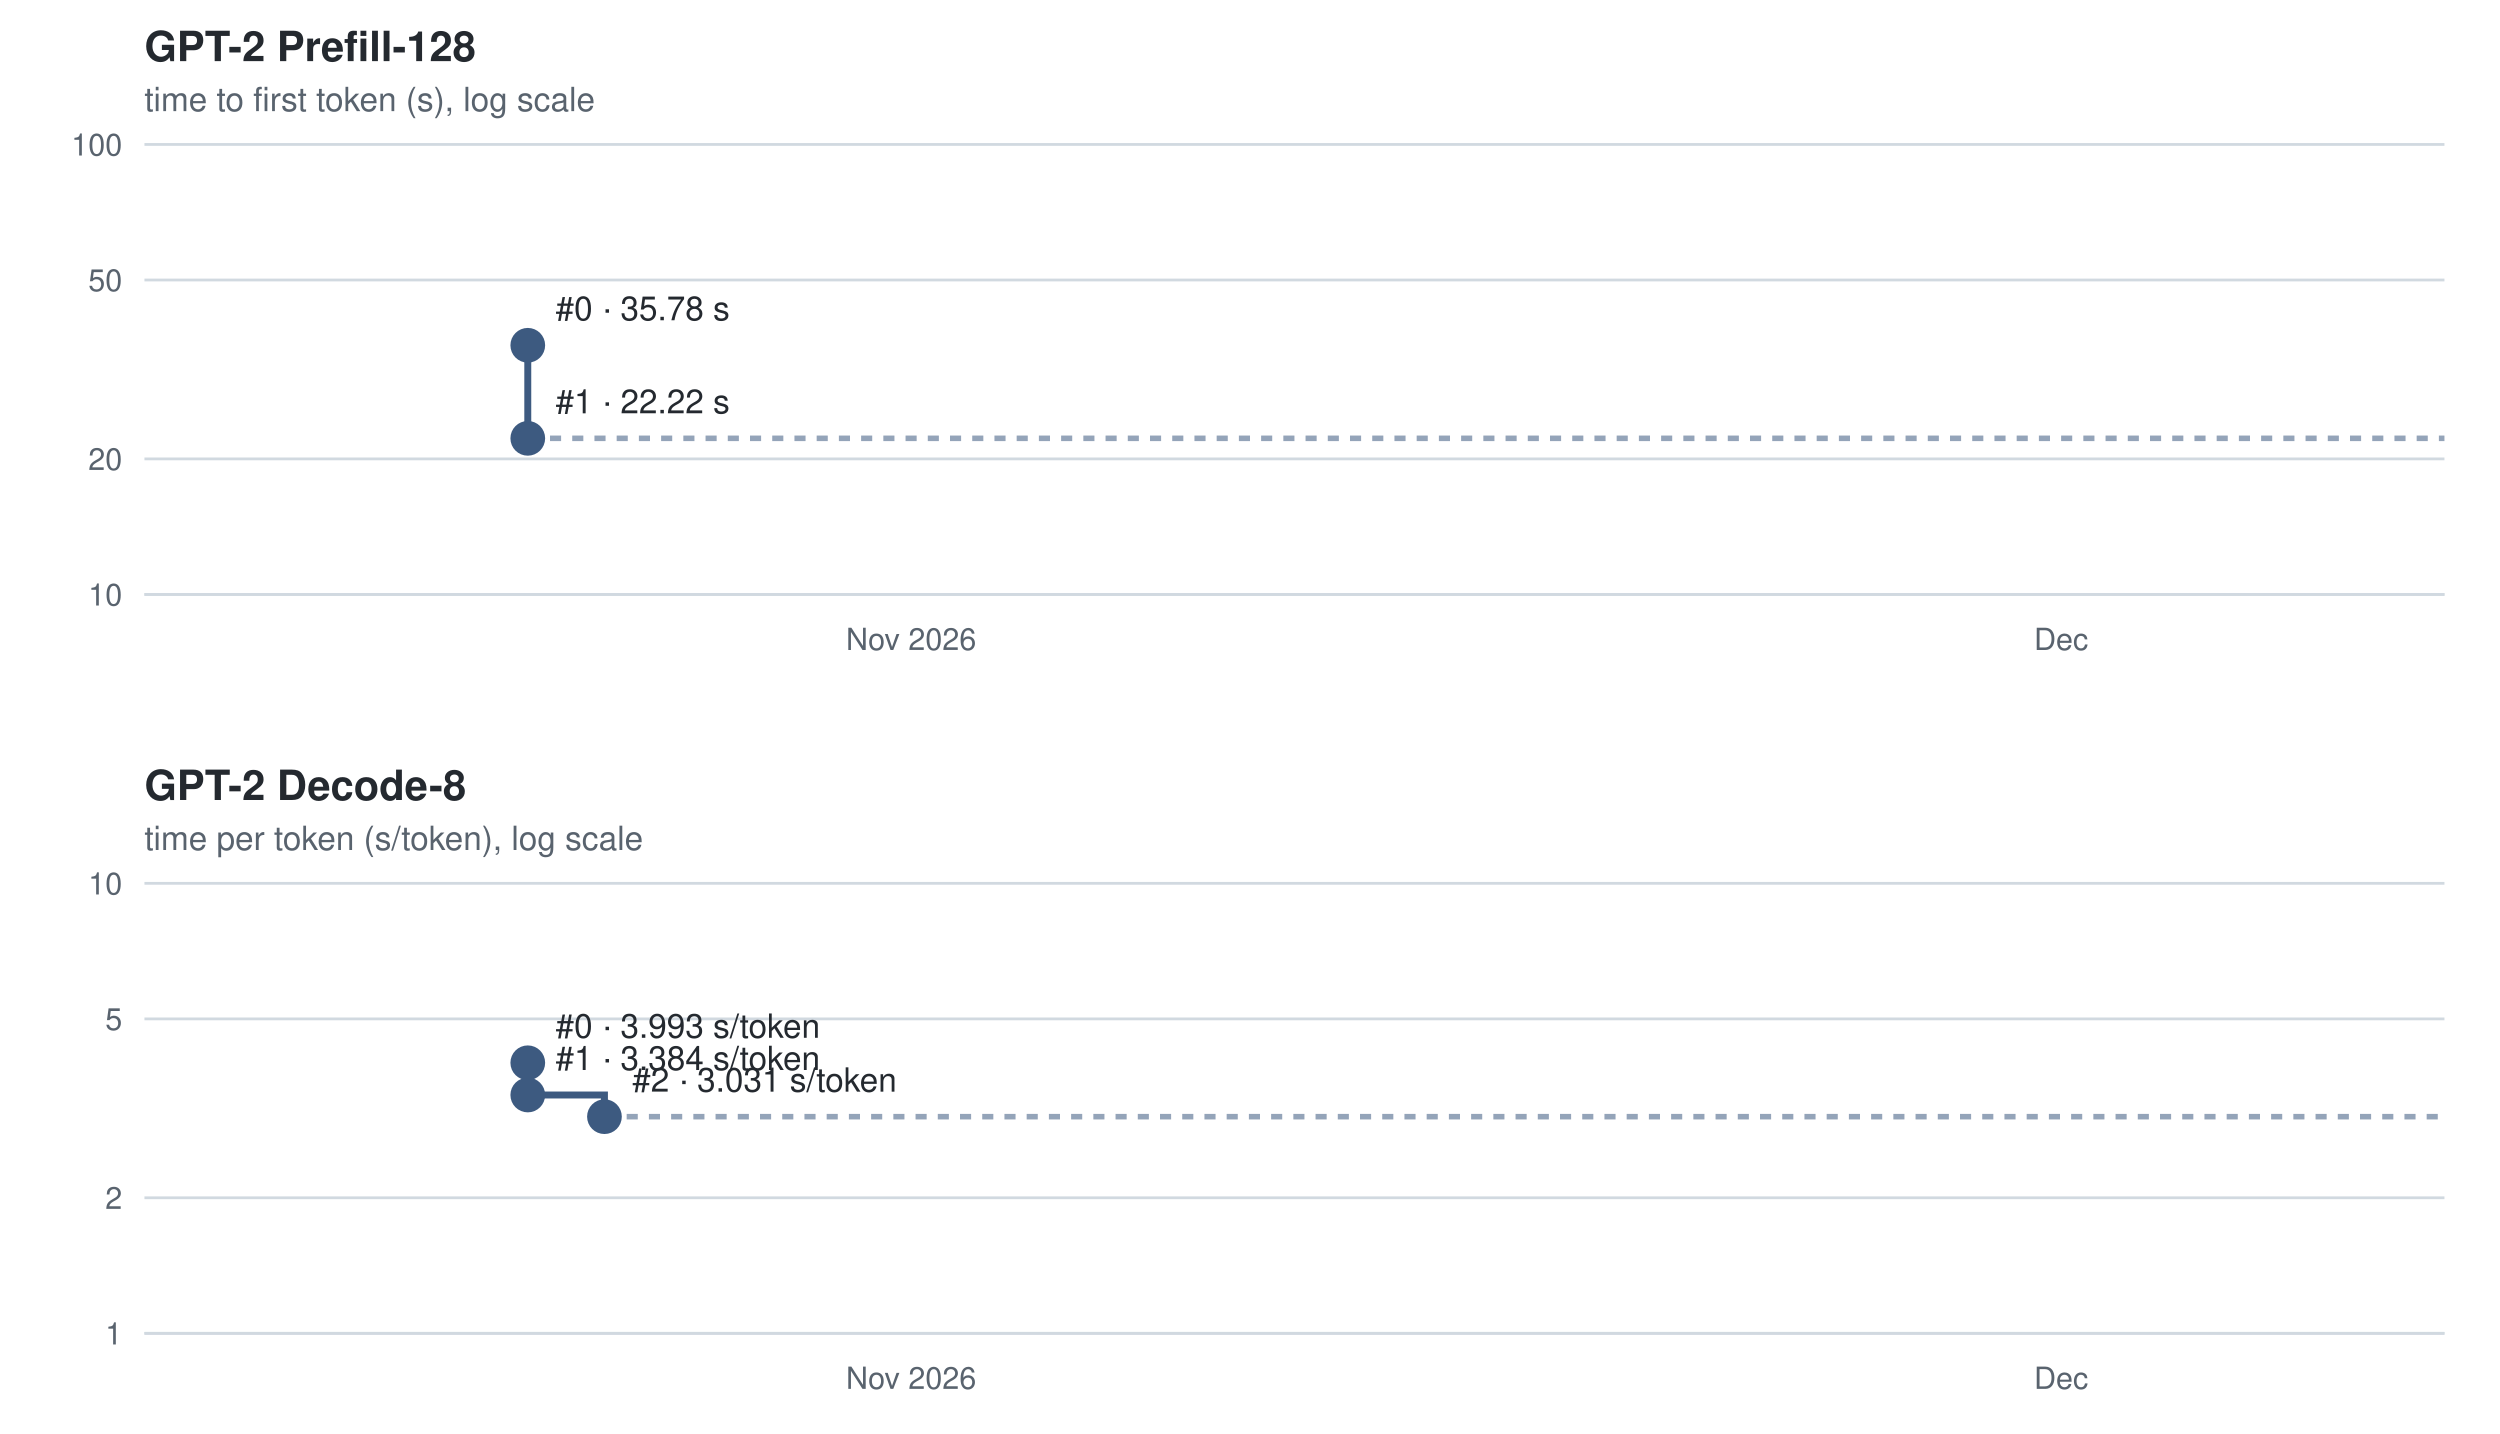
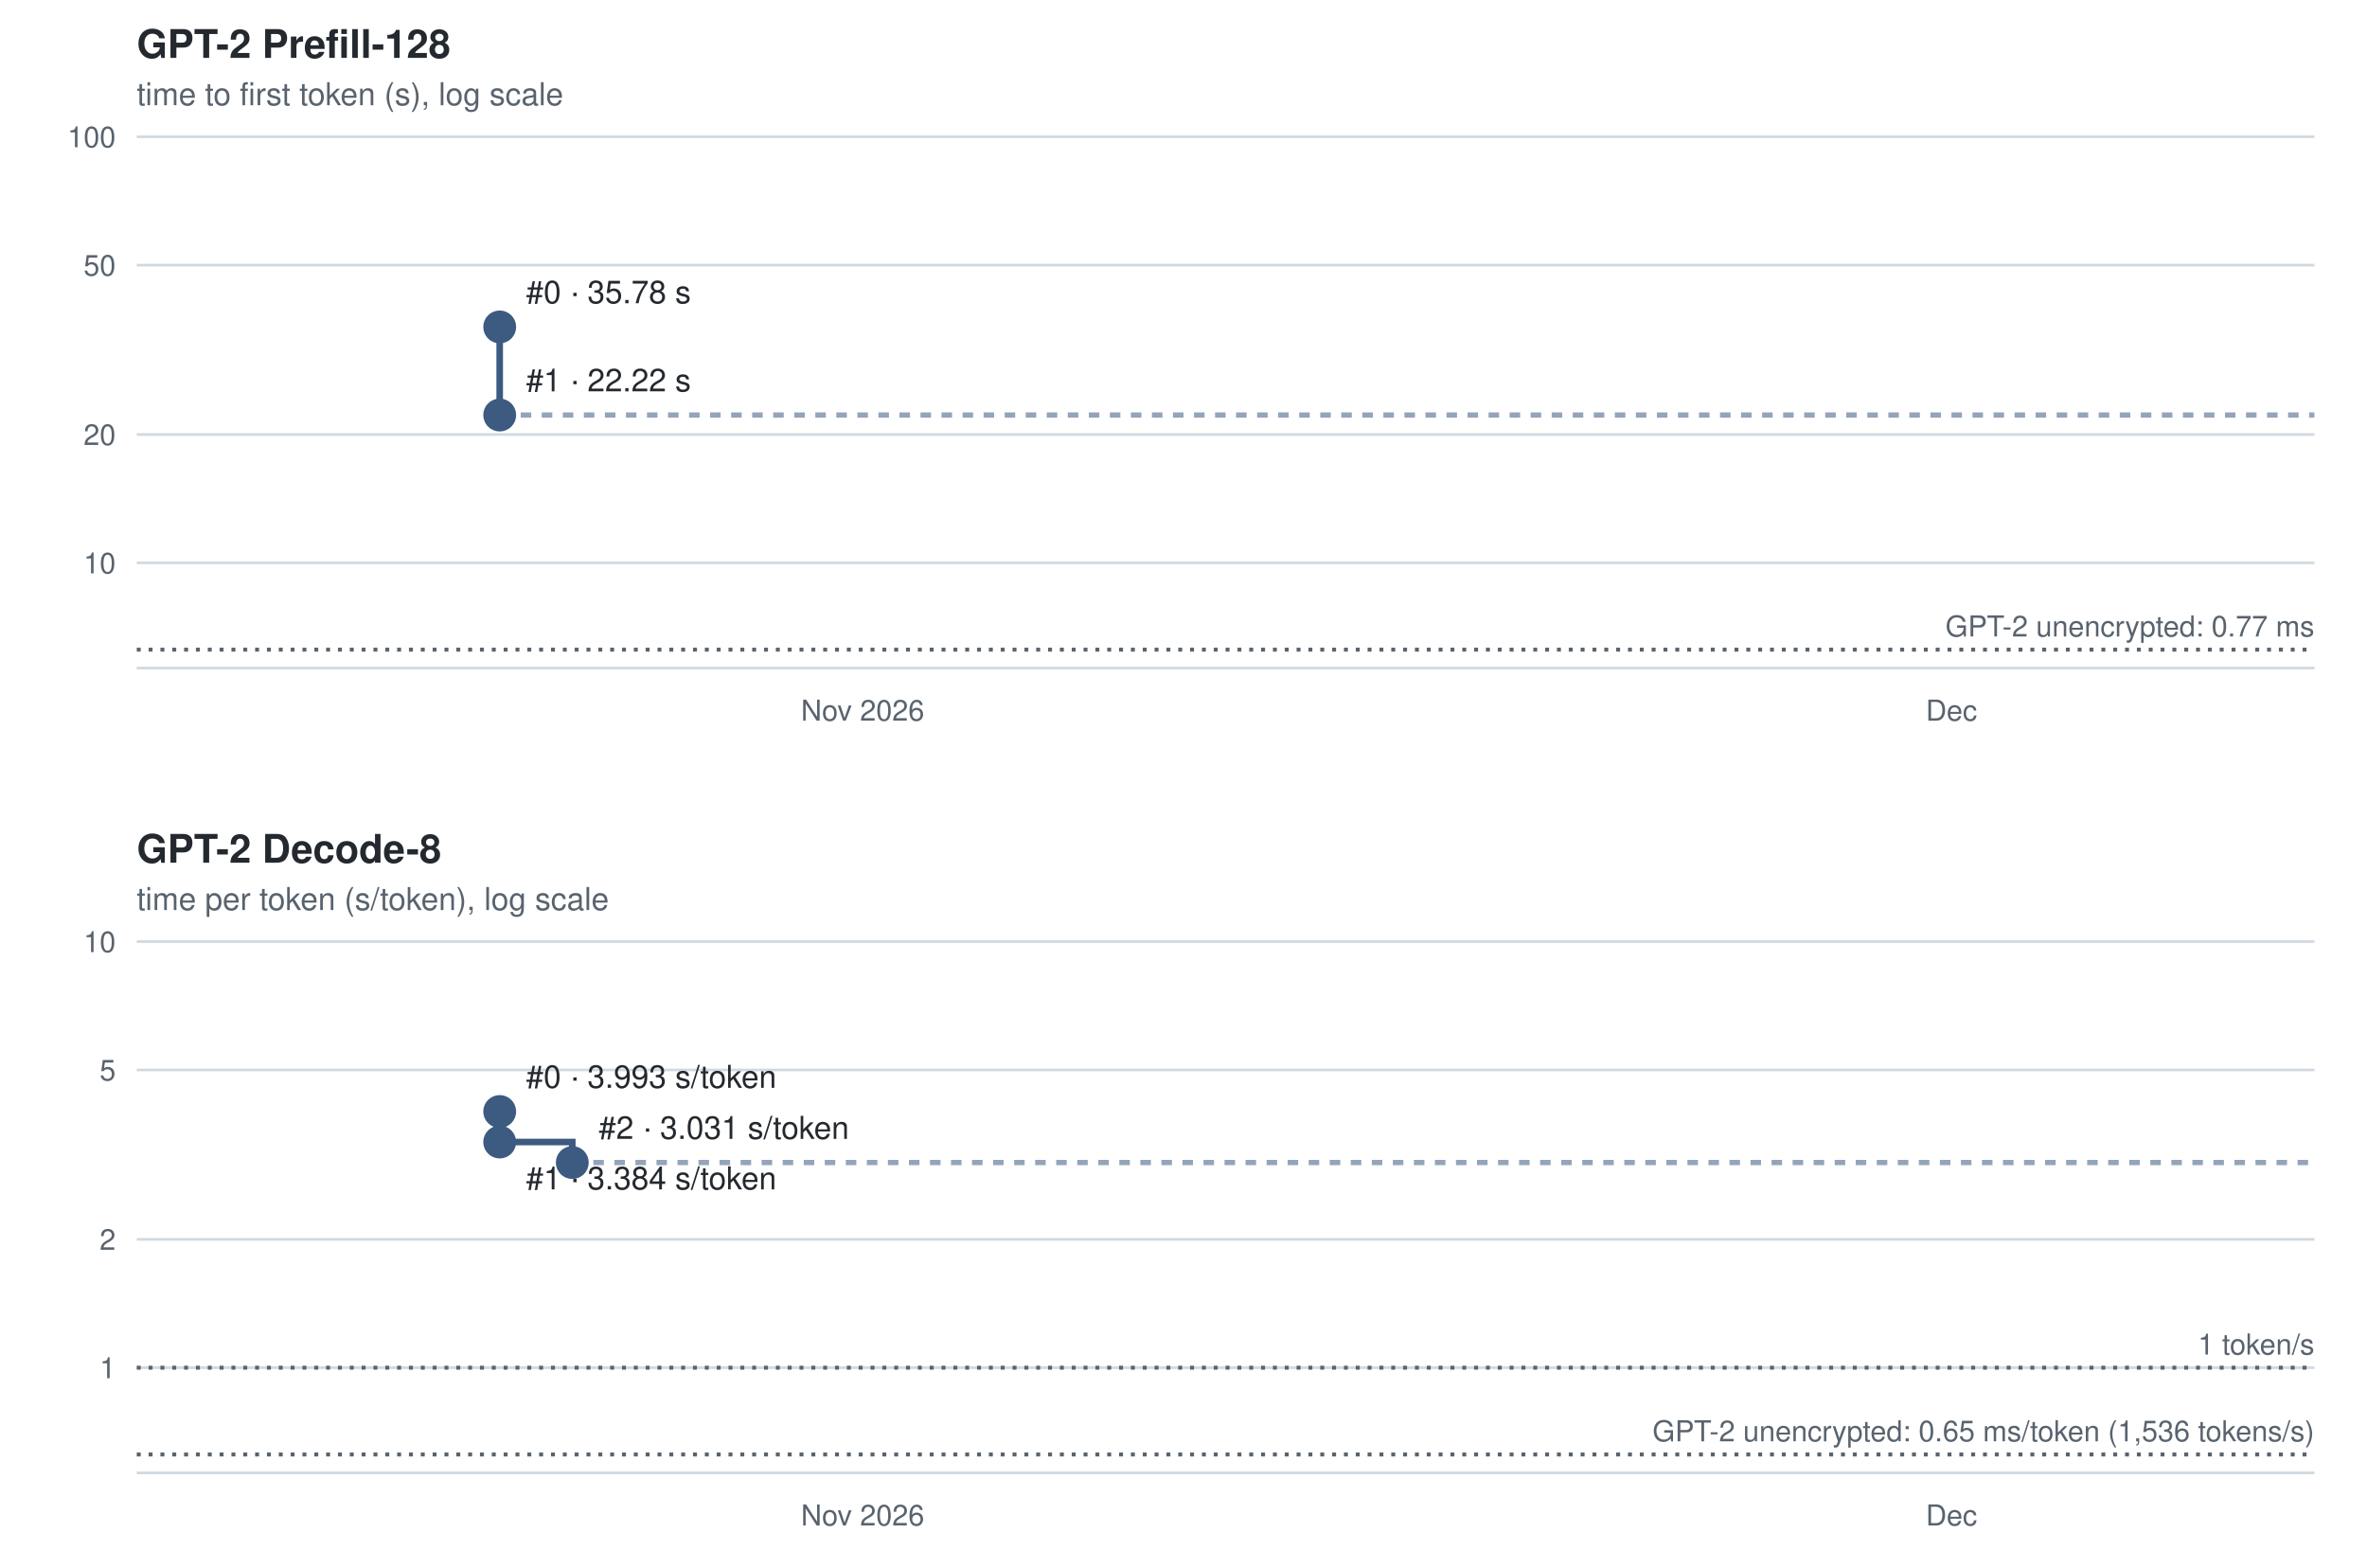
- <svg xmlns="http://www.w3.org/2000/svg" viewBox="0 0 900 516" width="900" height="516" font-family="-apple-system,BlinkMacSystemFont,'Segoe UI',Helvetica,Arial,sans-serif" role="img" aria-label="Record progression of both tracks">
+ <svg xmlns="http://www.w3.org/2000/svg" viewBox="0 0 900 596" width="900" height="596" font-family="-apple-system,BlinkMacSystemFont,'Segoe UI',Helvetica,Arial,sans-serif" role="img" aria-label="Record progression of both tracks">
  <text fill="#24292f" x="52" y="22" font-size="15" font-weight="600">GPT-2 Prefill-128</text>
  <text fill="#59636e" x="52" y="40" font-size="12">time to first token (s), log scale</text>
  <line stroke="#d1d9e0" stroke-width="1" x1="52" x2="880" y1="214.0" y2="214.0" />
  <text fill="#59636e" x="44" y="218.0" font-size="11" text-anchor="end">10</text>
  <line stroke="#d1d9e0" stroke-width="1" x1="52" x2="880" y1="165.2" y2="165.2" />
  <text fill="#59636e" x="44" y="169.2" font-size="11" text-anchor="end">20</text>
  <line stroke="#d1d9e0" stroke-width="1" x1="52" x2="880" y1="100.8" y2="100.8" />
  <text fill="#59636e" x="44" y="104.8" font-size="11" text-anchor="end">50</text>
  <line stroke="#d1d9e0" stroke-width="1" x1="52" x2="880" y1="52.0" y2="52.0" />
  <text fill="#59636e" x="44" y="56.0" font-size="11" text-anchor="end">100</text>
-   <text fill="#59636e" x="328.0" y="234" font-size="11" text-anchor="middle">Nov 2026</text>
-   <text fill="#59636e" x="742.0" y="234" font-size="11" text-anchor="middle">Dec</text>
-   <line stroke="#d1d9e0" stroke-width="1" x1="52" x2="880" y1="214" y2="214" />
+   <text fill="#59636e" x="328.0" y="274" font-size="11" text-anchor="middle">Nov 2026</text>
+   <text fill="#59636e" x="742.0" y="274" font-size="11" text-anchor="middle">Dec</text>
+   <line stroke="#d1d9e0" stroke-width="1" x1="52" x2="880" y1="254" y2="254" />
+   <line stroke="#59636e" stroke-width="1.5" stroke-dasharray="1.5 3" x1="52" x2="880" y1="247.0" y2="247.0" />
+   <text fill="#59636e" x="880" y="242.0" font-size="11" text-anchor="end">GPT-2 unencrypted: 0.77 ms</text>
  <path fill="none" stroke="#3d5a80" stroke-width="2.5" d="M190.0,124.3H190.0V157.8" />
  <path fill="none" stroke="#3d5a80" stroke-width="2" stroke-dasharray="4 4" opacity="0.55" d="M190.0,157.8H880" />
  <circle fill="#3d5a80" stroke="#3d5a80" stroke-width="2.5" cx="190.0" cy="124.3" r="5" tabindex="0" data-tip="{&quot;title&quot;: &quot;#0 Perseus (FIDESlib)&quot;, &quot;value&quot;: &quot;35.78 s&quot;, &quot;date&quot;: &quot;2026-10-22&quot;}" />
  <text fill="#24292f" x="200.0" y="115.3" font-size="12">#0 · 35.78 s</text>
  <circle fill="#3d5a80" stroke="#3d5a80" stroke-width="2.5" cx="190.0" cy="157.8" r="5" tabindex="0" data-tip="{&quot;title&quot;: &quot;#1 Perseus on perseus-core&quot;, &quot;value&quot;: &quot;22.22 s&quot;, &quot;date&quot;: &quot;2026-10-22&quot;}" />
  <text fill="#24292f" x="200.0" y="148.8" font-size="12">#1 · 22.22 s</text>
-   <text fill="#24292f" x="52" y="288" font-size="15" font-weight="600">GPT-2 Decode-8</text>
-   <text fill="#59636e" x="52" y="306" font-size="12">time per token (s/token), log scale</text>
-   <line stroke="#d1d9e0" stroke-width="1" x1="52" x2="880" y1="480.0" y2="480.0" />
-   <text fill="#59636e" x="44" y="484.0" font-size="11" text-anchor="end">1</text>
-   <line stroke="#d1d9e0" stroke-width="1" x1="52" x2="880" y1="431.2" y2="431.2" />
-   <text fill="#59636e" x="44" y="435.2" font-size="11" text-anchor="end">2</text>
-   <line stroke="#d1d9e0" stroke-width="1" x1="52" x2="880" y1="366.8" y2="366.8" />
-   <text fill="#59636e" x="44" y="370.8" font-size="11" text-anchor="end">5</text>
-   <line stroke="#d1d9e0" stroke-width="1" x1="52" x2="880" y1="318.0" y2="318.0" />
-   <text fill="#59636e" x="44" y="322.0" font-size="11" text-anchor="end">10</text>
-   <text fill="#59636e" x="328.0" y="500" font-size="11" text-anchor="middle">Nov 2026</text>
-   <text fill="#59636e" x="742.0" y="500" font-size="11" text-anchor="middle">Dec</text>
-   <line stroke="#d1d9e0" stroke-width="1" x1="52" x2="880" y1="480" y2="480" />
-   <path fill="none" stroke="#3d5a80" stroke-width="2.5" d="M190.0,382.6H190.0V394.2H217.6V402.0" />
-   <path fill="none" stroke="#3d5a80" stroke-width="2" stroke-dasharray="4 4" opacity="0.55" d="M217.6,402.0H880" />
-   <circle fill="#3d5a80" stroke="#3d5a80" stroke-width="2.5" cx="190.0" cy="382.6" r="5" tabindex="0" data-tip="{&quot;title&quot;: &quot;#0 Perseus (FIDESlib)&quot;, &quot;value&quot;: &quot;3.993 s/token&quot;, &quot;date&quot;: &quot;2026-10-22&quot;}" />
-   <text fill="#24292f" x="200.0" y="373.6" font-size="12">#0 · 3.993 s/token</text>
-   <circle fill="#3d5a80" stroke="#3d5a80" stroke-width="2.5" cx="190.0" cy="394.2" r="5" tabindex="0" data-tip="{&quot;title&quot;: &quot;#1 Perseus on perseus-core&quot;, &quot;value&quot;: &quot;3.384 s/token&quot;, &quot;date&quot;: &quot;2026-10-22&quot;}" />
-   <text fill="#24292f" x="200.0" y="385.2" font-size="12">#1 · 3.384 s/token</text>
-   <circle fill="#3d5a80" stroke="#3d5a80" stroke-width="2.5" cx="217.6" cy="402.0" r="5" tabindex="0" data-tip="{&quot;title&quot;: &quot;#2 FusedUnits&quot;, &quot;value&quot;: &quot;3.031 s/token&quot;, &quot;date&quot;: &quot;2026-10-24&quot;}" />
-   <text fill="#24292f" x="227.6" y="393.0" font-size="12">#2 · 3.031 s/token</text>
+   <text fill="#24292f" x="52" y="328" font-size="15" font-weight="600">GPT-2 Decode-8</text>
+   <text fill="#59636e" x="52" y="346" font-size="12">time per token (s/token), log scale</text>
+   <line stroke="#d1d9e0" stroke-width="1" x1="52" x2="880" y1="520.0" y2="520.0" />
+   <text fill="#59636e" x="44" y="524.0" font-size="11" text-anchor="end">1</text>
+   <line stroke="#d1d9e0" stroke-width="1" x1="52" x2="880" y1="471.2" y2="471.2" />
+   <text fill="#59636e" x="44" y="475.2" font-size="11" text-anchor="end">2</text>
+   <line stroke="#d1d9e0" stroke-width="1" x1="52" x2="880" y1="406.8" y2="406.8" />
+   <text fill="#59636e" x="44" y="410.8" font-size="11" text-anchor="end">5</text>
+   <line stroke="#d1d9e0" stroke-width="1" x1="52" x2="880" y1="358.0" y2="358.0" />
+   <text fill="#59636e" x="44" y="362.0" font-size="11" text-anchor="end">10</text>
+   <text fill="#59636e" x="328.0" y="580" font-size="11" text-anchor="middle">Nov 2026</text>
+   <text fill="#59636e" x="742.0" y="580" font-size="11" text-anchor="middle">Dec</text>
+   <line stroke="#d1d9e0" stroke-width="1" x1="52" x2="880" y1="560" y2="560" />
+   <line stroke="#59636e" stroke-width="1.5" stroke-dasharray="1.5 3" x1="52" x2="880" y1="520.0" y2="520.0" />
+   <text fill="#59636e" x="880" y="515.0" font-size="11" text-anchor="end">1 token/s</text>
+   <line stroke="#59636e" stroke-width="1.5" stroke-dasharray="1.5 3" x1="52" x2="880" y1="553.0" y2="553.0" />
+   <text fill="#59636e" x="880" y="548.0" font-size="11" text-anchor="end">GPT-2 unencrypted: 0.65 ms/token (1,536 tokens/s)</text>
+   <path fill="none" stroke="#3d5a80" stroke-width="2.5" d="M190.0,422.6H190.0V434.2H217.6V442.0" />
+   <path fill="none" stroke="#3d5a80" stroke-width="2" stroke-dasharray="4 4" opacity="0.55" d="M217.6,442.0H880" />
+   <circle fill="#3d5a80" stroke="#3d5a80" stroke-width="2.5" cx="190.0" cy="422.6" r="5" tabindex="0" data-tip="{&quot;title&quot;: &quot;#0 Perseus (FIDESlib)&quot;, &quot;value&quot;: &quot;3.993 s/token&quot;, &quot;date&quot;: &quot;2026-10-22&quot;}" />
+   <text fill="#24292f" x="200.0" y="413.6" font-size="12">#0 · 3.993 s/token</text>
+   <circle fill="#3d5a80" stroke="#3d5a80" stroke-width="2.5" cx="190.0" cy="434.2" r="5" tabindex="0" data-tip="{&quot;title&quot;: &quot;#1 Perseus on perseus-core&quot;, &quot;value&quot;: &quot;3.384 s/token&quot;, &quot;date&quot;: &quot;2026-10-22&quot;}" />
+   <text fill="#24292f" x="200.0" y="452.2" font-size="12">#1 · 3.384 s/token</text>
+   <circle fill="#3d5a80" stroke="#3d5a80" stroke-width="2.5" cx="217.6" cy="442.0" r="5" tabindex="0" data-tip="{&quot;title&quot;: &quot;#2 FusedUnits&quot;, &quot;value&quot;: &quot;3.031 s/token&quot;, &quot;date&quot;: &quot;2026-10-24&quot;}" />
+   <text fill="#24292f" x="227.6" y="433.0" font-size="12">#2 · 3.031 s/token</text>
</svg>
